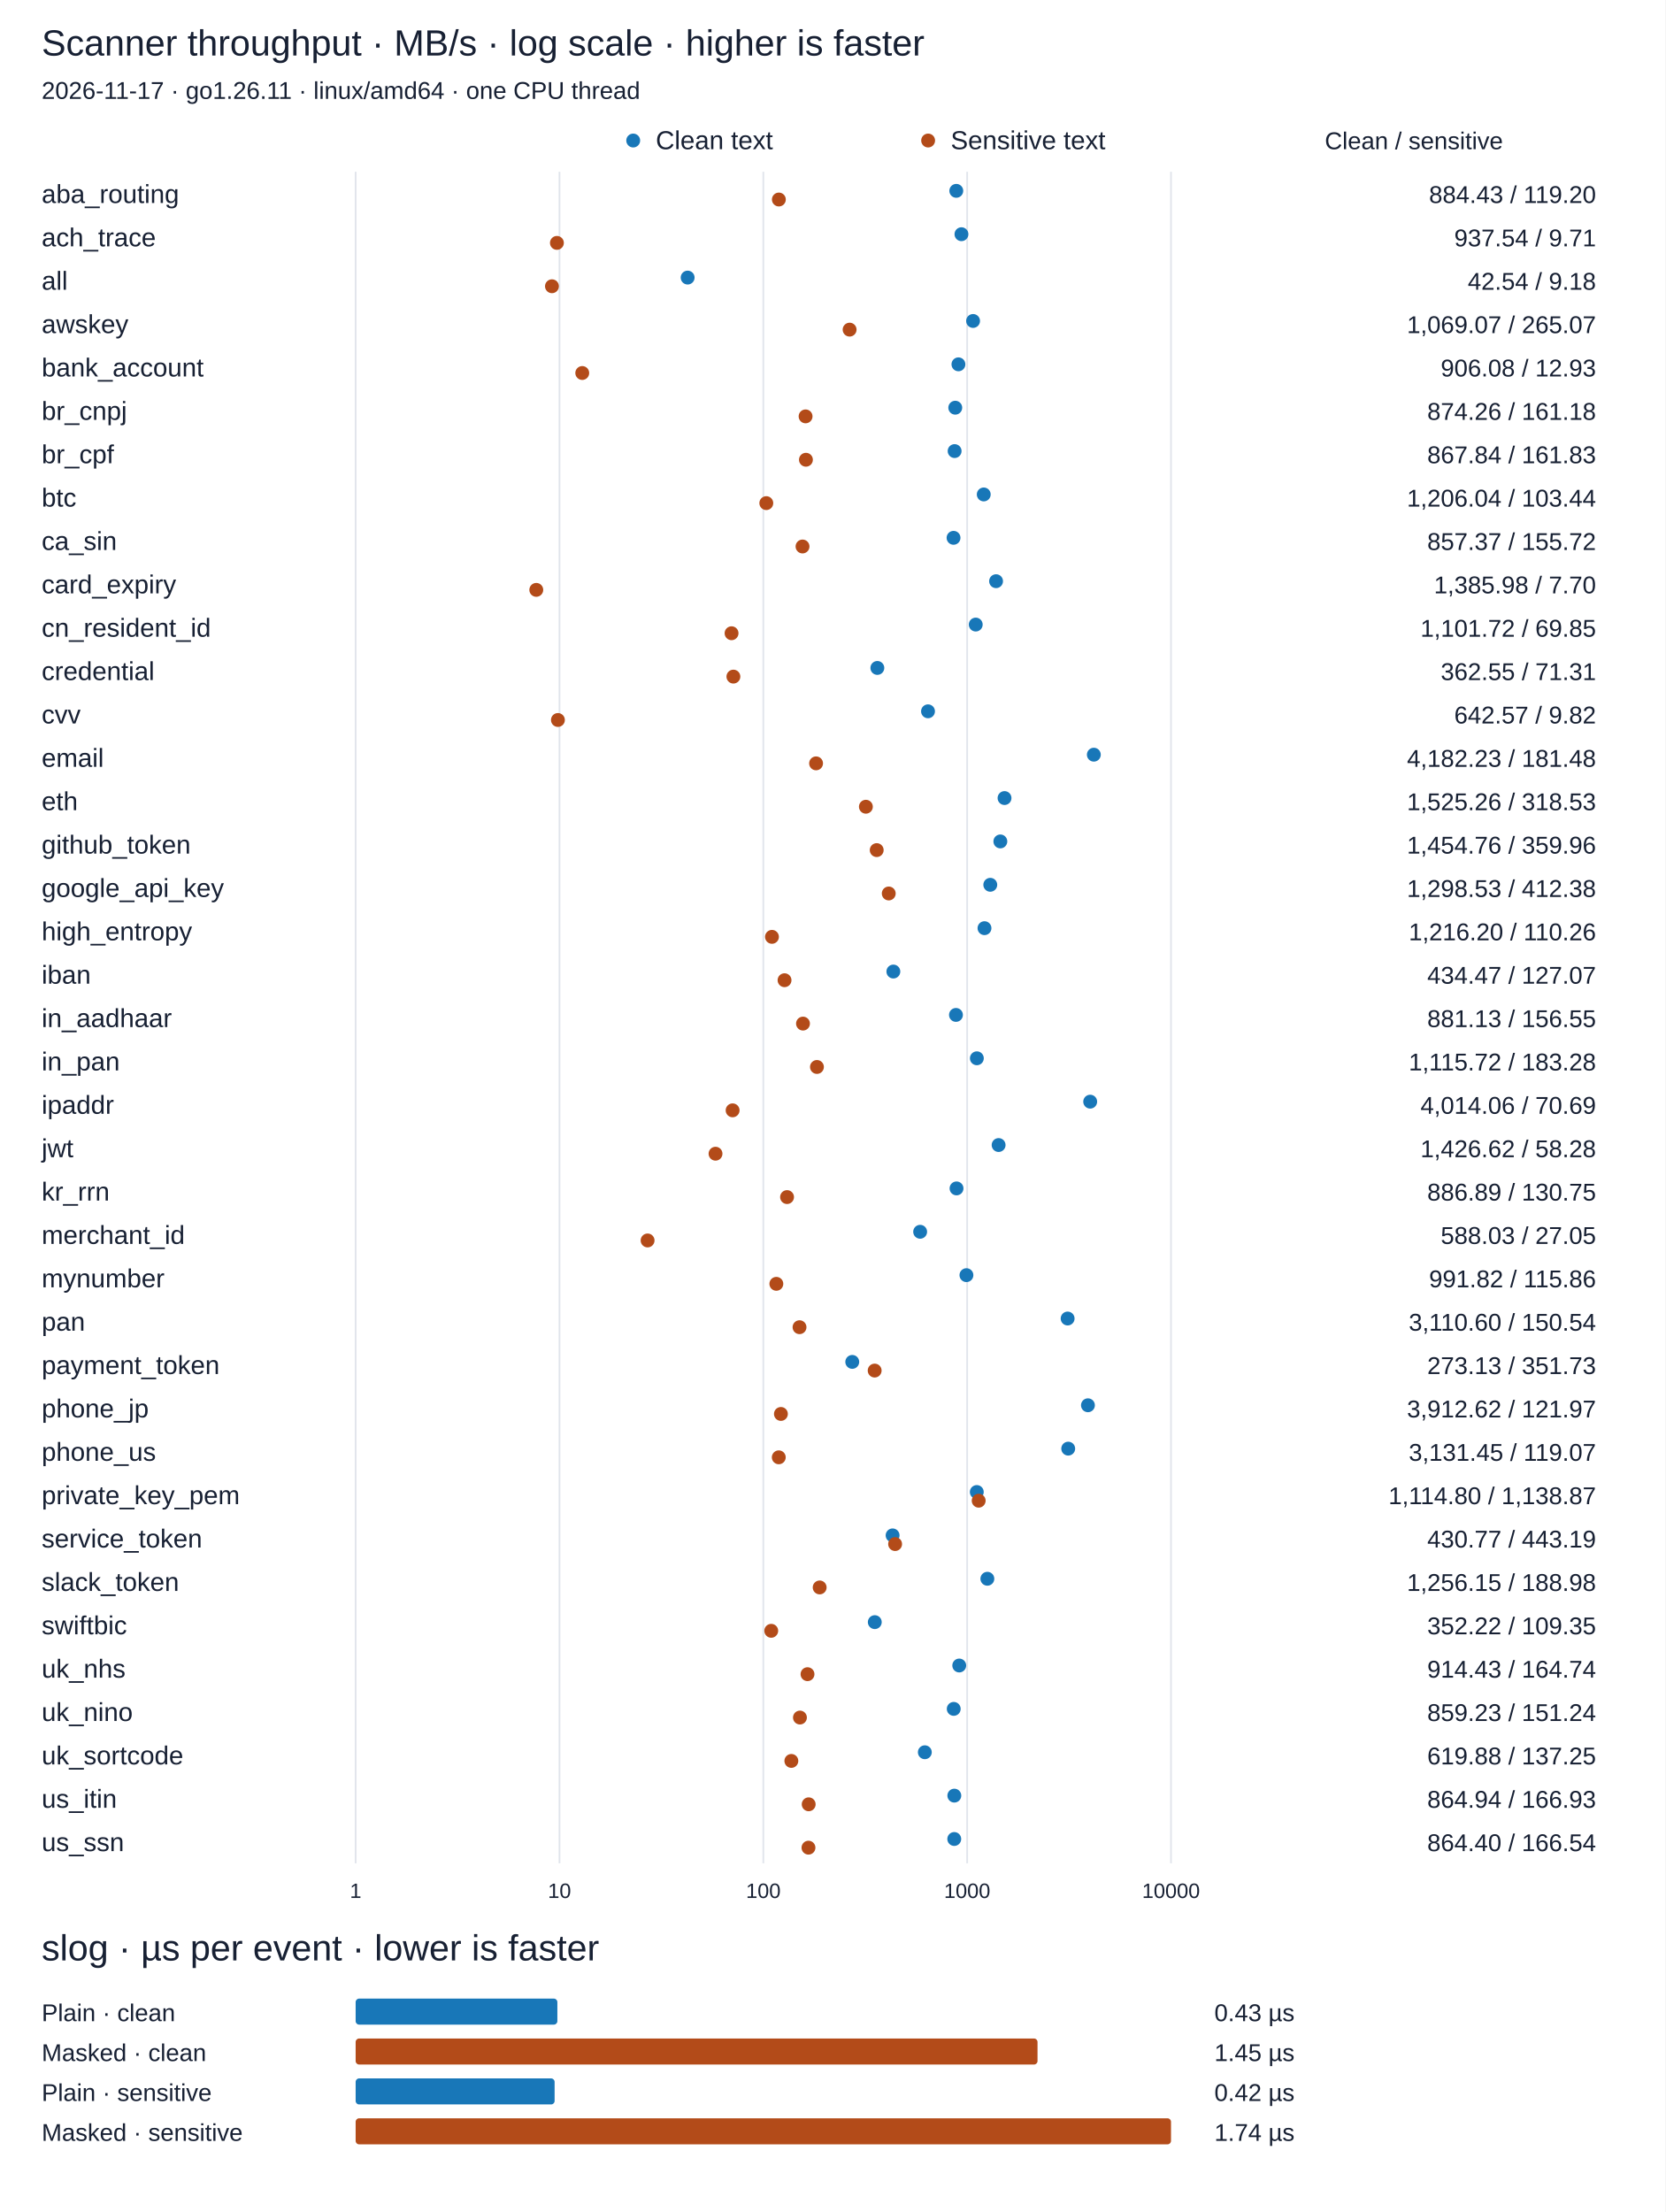
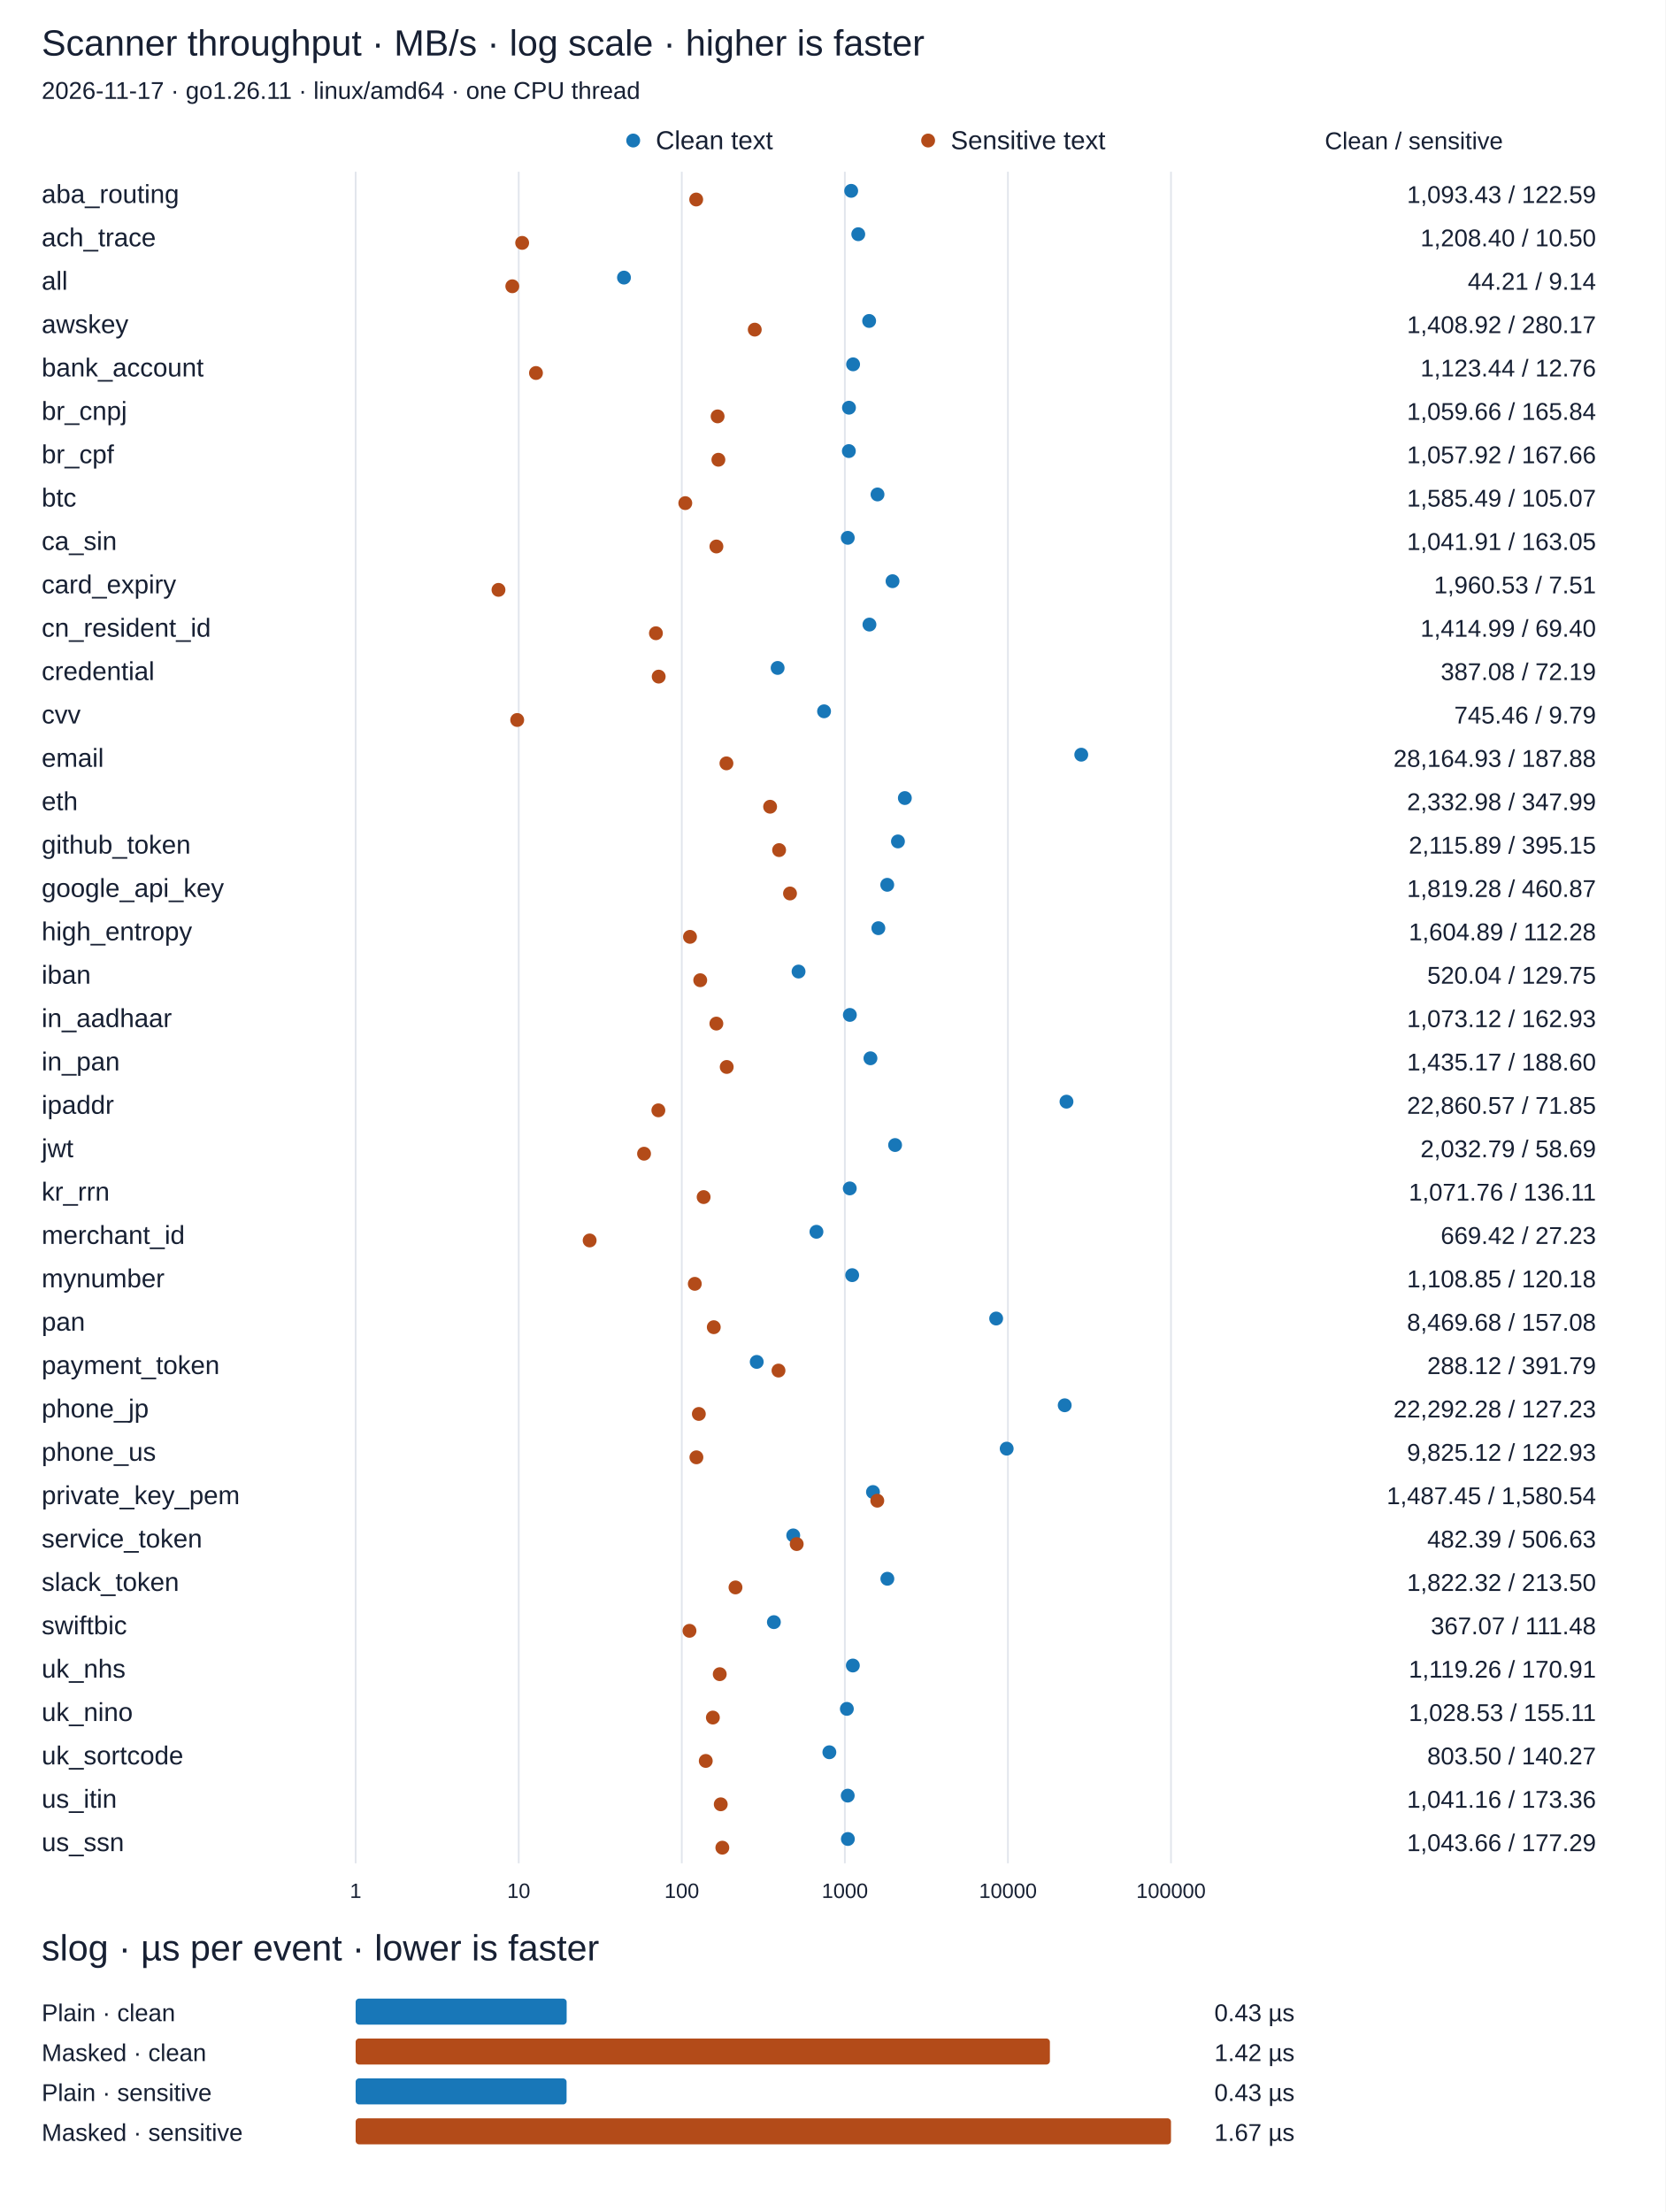
<svg xmlns="http://www.w3.org/2000/svg" width="960" height="1275" viewBox="0 0 960 1275" role="img">
  <rect width="100%" height="100%" fill="white" />
  <g font-family="Arial, sans-serif" font-size="15" fill="#172033">
    <text x="24" y="32" font-size="21" fill="#172033" text-anchor="start">Scanner throughput · MB/s · log scale · higher is faster</text>
    <text x="24" y="57" font-size="14" fill="#172033" text-anchor="start">2026-11-17 · go1.26.11 · linux/amd64 · one CPU thread</text>
    <circle cx="365.00" cy="81" r="4" fill="#1877b8" />
    <text x="378" y="86" font-size="15" fill="#172033" text-anchor="start">Clean text</text>
    <circle cx="535.00" cy="81" r="4" fill="#b34b19" />
    <text x="548" y="86" font-size="15" fill="#172033" text-anchor="start">Sensitive text</text>
    <text x="815" y="86" font-size="14" fill="#172033" text-anchor="middle">Clean / sensitive</text>
    <path d="M205.0,99 L205.0,1074" stroke="#e1e5ec" />
    <text x="205.0" y="1094" font-size="12" fill="#172033" text-anchor="middle">1</text>
-     <path d="M322.5,99 L322.5,1074" stroke="#e1e5ec" />
-     <text x="322.5" y="1094" font-size="12" fill="#172033" text-anchor="middle">10</text>
-     <path d="M440.0,99 L440.0,1074" stroke="#e1e5ec" />
-     <text x="440.0" y="1094" font-size="12" fill="#172033" text-anchor="middle">100</text>
-     <path d="M557.5,99 L557.5,1074" stroke="#e1e5ec" />
-     <text x="557.5" y="1094" font-size="12" fill="#172033" text-anchor="middle">1000</text>
+     <path d="M299.0,99 L299.0,1074" stroke="#e1e5ec" />
+     <text x="299.0" y="1094" font-size="12" fill="#172033" text-anchor="middle">10</text>
+     <path d="M393.0,99 L393.0,1074" stroke="#e1e5ec" />
+     <text x="393.0" y="1094" font-size="12" fill="#172033" text-anchor="middle">100</text>
+     <path d="M487.0,99 L487.0,1074" stroke="#e1e5ec" />
+     <text x="487.0" y="1094" font-size="12" fill="#172033" text-anchor="middle">1000</text>
+     <path d="M581.0,99 L581.0,1074" stroke="#e1e5ec" />
+     <text x="581.0" y="1094" font-size="12" fill="#172033" text-anchor="middle">10000</text>
    <path d="M675.0,99 L675.0,1074" stroke="#e1e5ec" />
-     <text x="675.0" y="1094" font-size="12" fill="#172033" text-anchor="middle">10000</text>
+     <text x="675.0" y="1094" font-size="12" fill="#172033" text-anchor="middle">100000</text>
    <text x="24" y="117" font-size="15" fill="#172033" text-anchor="start">aba_routing</text>
-     <circle cx="551.23" cy="110" r="4" fill="#1877b8" />
-     <circle cx="448.96" cy="115" r="4" fill="#b34b19" />
-     <text x="920" y="117" font-size="14" fill="#172033" text-anchor="end">884.43 / 119.20</text>
+     <circle cx="490.65" cy="110" r="4" fill="#1877b8" />
+     <circle cx="401.31" cy="115" r="4" fill="#b34b19" />
+     <text x="920" y="117" font-size="14" fill="#172033" text-anchor="end">1,093.43 / 122.59</text>
    <text x="24" y="142" font-size="15" fill="#172033" text-anchor="start">ach_trace</text>
-     <circle cx="554.21" cy="135" r="4" fill="#1877b8" />
-     <circle cx="321.02" cy="140" r="4" fill="#b34b19" />
-     <text x="920" y="142" font-size="14" fill="#172033" text-anchor="end">937.54 / 9.71</text>
+     <circle cx="494.73" cy="135" r="4" fill="#1877b8" />
+     <circle cx="300.99" cy="140" r="4" fill="#b34b19" />
+     <text x="920" y="142" font-size="14" fill="#172033" text-anchor="end">1,208.40 / 10.50</text>
    <text x="24" y="167" font-size="15" fill="#172033" text-anchor="start">all</text>
-     <circle cx="396.38" cy="160" r="4" fill="#1877b8" />
-     <circle cx="318.16" cy="165" r="4" fill="#b34b19" />
-     <text x="920" y="167" font-size="14" fill="#172033" text-anchor="end">42.54 / 9.18</text>
+     <circle cx="359.68" cy="160" r="4" fill="#1877b8" />
+     <circle cx="295.31" cy="165" r="4" fill="#b34b19" />
+     <text x="920" y="167" font-size="14" fill="#172033" text-anchor="end">44.21 / 9.14</text>
    <text x="24" y="192" font-size="15" fill="#172033" text-anchor="start">awskey</text>
-     <circle cx="560.91" cy="185" r="4" fill="#1877b8" />
-     <circle cx="489.74" cy="190" r="4" fill="#b34b19" />
-     <text x="920" y="192" font-size="14" fill="#172033" text-anchor="end">1,069.07 / 265.07</text>
+     <circle cx="501.00" cy="185" r="4" fill="#1877b8" />
+     <circle cx="435.06" cy="190" r="4" fill="#b34b19" />
+     <text x="920" y="192" font-size="14" fill="#172033" text-anchor="end">1,408.92 / 280.17</text>
    <text x="24" y="217" font-size="15" fill="#172033" text-anchor="start">bank_account</text>
-     <circle cx="552.47" cy="210" r="4" fill="#1877b8" />
-     <circle cx="335.63" cy="215" r="4" fill="#b34b19" />
-     <text x="920" y="217" font-size="14" fill="#172033" text-anchor="end">906.08 / 12.93</text>
+     <circle cx="491.75" cy="210" r="4" fill="#1877b8" />
+     <circle cx="308.95" cy="215" r="4" fill="#b34b19" />
+     <text x="920" y="217" font-size="14" fill="#172033" text-anchor="end">1,123.44 / 12.76</text>
    <text x="24" y="242" font-size="15" fill="#172033" text-anchor="start">br_cnpj</text>
-     <circle cx="550.64" cy="235" r="4" fill="#1877b8" />
-     <circle cx="464.36" cy="240" r="4" fill="#b34b19" />
-     <text x="920" y="242" font-size="14" fill="#172033" text-anchor="end">874.26 / 161.18</text>
+     <circle cx="489.37" cy="235" r="4" fill="#1877b8" />
+     <circle cx="413.65" cy="240" r="4" fill="#b34b19" />
+     <text x="920" y="242" font-size="14" fill="#172033" text-anchor="end">1,059.66 / 165.84</text>
    <text x="24" y="267" font-size="15" fill="#172033" text-anchor="start">br_cpf</text>
-     <circle cx="550.27" cy="260" r="4" fill="#1877b8" />
-     <circle cx="464.56" cy="265" r="4" fill="#b34b19" />
-     <text x="920" y="267" font-size="14" fill="#172033" text-anchor="end">867.84 / 161.83</text>
+     <circle cx="489.30" cy="260" r="4" fill="#1877b8" />
+     <circle cx="414.10" cy="265" r="4" fill="#b34b19" />
+     <text x="920" y="267" font-size="14" fill="#172033" text-anchor="end">1,057.92 / 167.66</text>
    <text x="24" y="292" font-size="15" fill="#172033" text-anchor="start">btc</text>
-     <circle cx="567.06" cy="285" r="4" fill="#1877b8" />
-     <circle cx="441.72" cy="290" r="4" fill="#b34b19" />
-     <text x="920" y="292" font-size="14" fill="#172033" text-anchor="end">1,206.04 / 103.44</text>
+     <circle cx="505.82" cy="285" r="4" fill="#1877b8" />
+     <circle cx="395.02" cy="290" r="4" fill="#b34b19" />
+     <text x="920" y="292" font-size="14" fill="#172033" text-anchor="end">1,585.49 / 105.07</text>
    <text x="24" y="317" font-size="15" fill="#172033" text-anchor="start">ca_sin</text>
-     <circle cx="549.65" cy="310" r="4" fill="#1877b8" />
-     <circle cx="462.60" cy="315" r="4" fill="#b34b19" />
-     <text x="920" y="317" font-size="14" fill="#172033" text-anchor="end">857.37 / 155.72</text>
+     <circle cx="488.68" cy="310" r="4" fill="#1877b8" />
+     <circle cx="412.96" cy="315" r="4" fill="#b34b19" />
+     <text x="920" y="317" font-size="14" fill="#172033" text-anchor="end">1,041.91 / 163.05</text>
    <text x="24" y="342" font-size="15" fill="#172033" text-anchor="start">card_expiry</text>
-     <circle cx="574.16" cy="335" r="4" fill="#1877b8" />
-     <circle cx="309.13" cy="340" r="4" fill="#b34b19" />
-     <text x="920" y="342" font-size="14" fill="#172033" text-anchor="end">1,385.98 / 7.70</text>
+     <circle cx="514.48" cy="335" r="4" fill="#1877b8" />
+     <circle cx="287.34" cy="340" r="4" fill="#b34b19" />
+     <text x="920" y="342" font-size="14" fill="#172033" text-anchor="end">1,960.53 / 7.51</text>
    <text x="24" y="367" font-size="15" fill="#172033" text-anchor="start">cn_resident_id</text>
-     <circle cx="562.44" cy="360" r="4" fill="#1877b8" />
-     <circle cx="421.69" cy="365" r="4" fill="#b34b19" />
-     <text x="920" y="367" font-size="14" fill="#172033" text-anchor="end">1,101.72 / 69.85</text>
+     <circle cx="501.17" cy="360" r="4" fill="#1877b8" />
+     <circle cx="378.09" cy="365" r="4" fill="#b34b19" />
+     <text x="920" y="367" font-size="14" fill="#172033" text-anchor="end">1,414.99 / 69.40</text>
    <text x="24" y="392" font-size="15" fill="#172033" text-anchor="start">credential</text>
-     <circle cx="505.73" cy="385" r="4" fill="#1877b8" />
-     <circle cx="422.75" cy="390" r="4" fill="#b34b19" />
-     <text x="920" y="392" font-size="14" fill="#172033" text-anchor="end">362.55 / 71.31</text>
+     <circle cx="448.25" cy="385" r="4" fill="#1877b8" />
+     <circle cx="379.69" cy="390" r="4" fill="#b34b19" />
+     <text x="920" y="392" font-size="14" fill="#172033" text-anchor="end">387.08 / 72.19</text>
    <text x="24" y="417" font-size="15" fill="#172033" text-anchor="start">cvv</text>
-     <circle cx="534.93" cy="410" r="4" fill="#1877b8" />
-     <circle cx="321.60" cy="415" r="4" fill="#b34b19" />
-     <text x="920" y="417" font-size="14" fill="#172033" text-anchor="end">642.57 / 9.82</text>
+     <circle cx="475.01" cy="410" r="4" fill="#1877b8" />
+     <circle cx="298.13" cy="415" r="4" fill="#b34b19" />
+     <text x="920" y="417" font-size="14" fill="#172033" text-anchor="end">745.46 / 9.79</text>
    <text x="24" y="442" font-size="15" fill="#172033" text-anchor="start">email</text>
-     <circle cx="630.52" cy="435" r="4" fill="#1877b8" />
-     <circle cx="470.41" cy="440" r="4" fill="#b34b19" />
-     <text x="920" y="442" font-size="14" fill="#172033" text-anchor="end">4,182.23 / 181.48</text>
+     <circle cx="623.27" cy="435" r="4" fill="#1877b8" />
+     <circle cx="418.74" cy="440" r="4" fill="#b34b19" />
+     <text x="920" y="442" font-size="14" fill="#172033" text-anchor="end">28,164.93 / 187.88</text>
    <text x="24" y="467" font-size="15" fill="#172033" text-anchor="start">eth</text>
-     <circle cx="579.04" cy="460" r="4" fill="#1877b8" />
-     <circle cx="499.12" cy="465" r="4" fill="#b34b19" />
-     <text x="920" y="467" font-size="14" fill="#172033" text-anchor="end">1,525.26 / 318.53</text>
+     <circle cx="521.58" cy="460" r="4" fill="#1877b8" />
+     <circle cx="443.91" cy="465" r="4" fill="#b34b19" />
+     <text x="920" y="467" font-size="14" fill="#172033" text-anchor="end">2,332.98 / 347.99</text>
    <text x="24" y="492" font-size="15" fill="#172033" text-anchor="start">github_token</text>
-     <circle cx="576.63" cy="485" r="4" fill="#1877b8" />
-     <circle cx="505.36" cy="490" r="4" fill="#b34b19" />
-     <text x="920" y="492" font-size="14" fill="#172033" text-anchor="end">1,454.76 / 359.96</text>
+     <circle cx="517.60" cy="485" r="4" fill="#1877b8" />
+     <circle cx="449.10" cy="490" r="4" fill="#b34b19" />
+     <text x="920" y="492" font-size="14" fill="#172033" text-anchor="end">2,115.89 / 395.15</text>
    <text x="24" y="517" font-size="15" fill="#172033" text-anchor="start">google_api_key</text>
-     <circle cx="570.83" cy="510" r="4" fill="#1877b8" />
-     <circle cx="512.30" cy="515" r="4" fill="#b34b19" />
-     <text x="920" y="517" font-size="14" fill="#172033" text-anchor="end">1,298.53 / 412.38</text>
+     <circle cx="511.43" cy="510" r="4" fill="#1877b8" />
+     <circle cx="455.38" cy="515" r="4" fill="#b34b19" />
+     <text x="920" y="517" font-size="14" fill="#172033" text-anchor="end">1,819.28 / 460.87</text>
    <text x="24" y="542" font-size="15" fill="#172033" text-anchor="start">high_entropy</text>
-     <circle cx="567.49" cy="535" r="4" fill="#1877b8" />
-     <circle cx="444.98" cy="540" r="4" fill="#b34b19" />
-     <text x="920" y="542" font-size="14" fill="#172033" text-anchor="end">1,216.20 / 110.26</text>
+     <circle cx="506.31" cy="535" r="4" fill="#1877b8" />
+     <circle cx="397.73" cy="540" r="4" fill="#b34b19" />
+     <text x="920" y="542" font-size="14" fill="#172033" text-anchor="end">1,604.89 / 112.28</text>
    <text x="24" y="567" font-size="15" fill="#172033" text-anchor="start">iban</text>
-     <circle cx="514.96" cy="560" r="4" fill="#1877b8" />
-     <circle cx="452.23" cy="565" r="4" fill="#b34b19" />
-     <text x="920" y="567" font-size="14" fill="#172033" text-anchor="end">434.47 / 127.07</text>
+     <circle cx="460.31" cy="560" r="4" fill="#1877b8" />
+     <circle cx="403.63" cy="565" r="4" fill="#b34b19" />
+     <text x="920" y="567" font-size="14" fill="#172033" text-anchor="end">520.04 / 129.75</text>
    <text x="24" y="592" font-size="15" fill="#172033" text-anchor="start">in_aadhaar</text>
-     <circle cx="551.04" cy="585" r="4" fill="#1877b8" />
-     <circle cx="462.87" cy="590" r="4" fill="#b34b19" />
-     <text x="920" y="592" font-size="14" fill="#172033" text-anchor="end">881.13 / 156.55</text>
+     <circle cx="489.88" cy="585" r="4" fill="#1877b8" />
+     <circle cx="412.93" cy="590" r="4" fill="#b34b19" />
+     <text x="920" y="592" font-size="14" fill="#172033" text-anchor="end">1,073.12 / 162.93</text>
    <text x="24" y="617" font-size="15" fill="#172033" text-anchor="start">in_pan</text>
-     <circle cx="563.09" cy="610" r="4" fill="#1877b8" />
-     <circle cx="470.91" cy="615" r="4" fill="#b34b19" />
-     <text x="920" y="617" font-size="14" fill="#172033" text-anchor="end">1,115.72 / 183.28</text>
+     <circle cx="501.75" cy="610" r="4" fill="#1877b8" />
+     <circle cx="418.90" cy="615" r="4" fill="#b34b19" />
+     <text x="920" y="617" font-size="14" fill="#172033" text-anchor="end">1,435.17 / 188.60</text>
    <text x="24" y="642" font-size="15" fill="#172033" text-anchor="start">ipaddr</text>
-     <circle cx="628.42" cy="635" r="4" fill="#1877b8" />
-     <circle cx="422.30" cy="640" r="4" fill="#b34b19" />
-     <text x="920" y="642" font-size="14" fill="#172033" text-anchor="end">4,014.06 / 70.69</text>
+     <circle cx="614.75" cy="635" r="4" fill="#1877b8" />
+     <circle cx="379.50" cy="640" r="4" fill="#b34b19" />
+     <text x="920" y="642" font-size="14" fill="#172033" text-anchor="end">22,860.57 / 71.85</text>
    <text x="24" y="667" font-size="15" fill="#172033" text-anchor="start">jwt</text>
-     <circle cx="575.63" cy="660" r="4" fill="#1877b8" />
-     <circle cx="412.45" cy="665" r="4" fill="#b34b19" />
-     <text x="920" y="667" font-size="14" fill="#172033" text-anchor="end">1,426.62 / 58.28</text>
+     <circle cx="515.96" cy="660" r="4" fill="#1877b8" />
+     <circle cx="371.25" cy="665" r="4" fill="#b34b19" />
+     <text x="920" y="667" font-size="14" fill="#172033" text-anchor="end">2,032.79 / 58.69</text>
    <text x="24" y="692" font-size="15" fill="#172033" text-anchor="start">kr_rrn</text>
-     <circle cx="551.37" cy="685" r="4" fill="#1877b8" />
-     <circle cx="453.68" cy="690" r="4" fill="#b34b19" />
-     <text x="920" y="692" font-size="14" fill="#172033" text-anchor="end">886.89 / 130.75</text>
+     <circle cx="489.83" cy="685" r="4" fill="#1877b8" />
+     <circle cx="405.59" cy="690" r="4" fill="#b34b19" />
+     <text x="920" y="692" font-size="14" fill="#172033" text-anchor="end">1,071.76 / 136.11</text>
    <text x="24" y="717" font-size="15" fill="#172033" text-anchor="start">merchant_id</text>
-     <circle cx="530.40" cy="710" r="4" fill="#1877b8" />
-     <circle cx="373.29" cy="715" r="4" fill="#b34b19" />
-     <text x="920" y="717" font-size="14" fill="#172033" text-anchor="end">588.03 / 27.05</text>
+     <circle cx="470.62" cy="710" r="4" fill="#1877b8" />
+     <circle cx="339.89" cy="715" r="4" fill="#b34b19" />
+     <text x="920" y="717" font-size="14" fill="#172033" text-anchor="end">669.42 / 27.23</text>
    <text x="24" y="742" font-size="15" fill="#172033" text-anchor="start">mynumber</text>
-     <circle cx="557.08" cy="735" r="4" fill="#1877b8" />
-     <circle cx="447.51" cy="740" r="4" fill="#b34b19" />
-     <text x="920" y="742" font-size="14" fill="#172033" text-anchor="end">991.82 / 115.86</text>
+     <circle cx="491.22" cy="735" r="4" fill="#1877b8" />
+     <circle cx="400.50" cy="740" r="4" fill="#b34b19" />
+     <text x="920" y="742" font-size="14" fill="#172033" text-anchor="end">1,108.85 / 120.18</text>
    <text x="24" y="767" font-size="15" fill="#172033" text-anchor="start">pan</text>
-     <circle cx="615.41" cy="760" r="4" fill="#1877b8" />
-     <circle cx="460.87" cy="765" r="4" fill="#b34b19" />
-     <text x="920" y="767" font-size="14" fill="#172033" text-anchor="end">3,110.60 / 150.54</text>
+     <circle cx="574.22" cy="760" r="4" fill="#1877b8" />
+     <circle cx="411.44" cy="765" r="4" fill="#b34b19" />
+     <text x="920" y="767" font-size="14" fill="#172033" text-anchor="end">8,469.68 / 157.08</text>
    <text x="24" y="792" font-size="15" fill="#172033" text-anchor="start">payment_token</text>
-     <circle cx="491.27" cy="785" r="4" fill="#1877b8" />
-     <circle cx="504.18" cy="790" r="4" fill="#b34b19" />
-     <text x="920" y="792" font-size="14" fill="#172033" text-anchor="end">273.13 / 351.73</text>
+     <circle cx="436.20" cy="785" r="4" fill="#1877b8" />
+     <circle cx="448.75" cy="790" r="4" fill="#b34b19" />
+     <text x="920" y="792" font-size="14" fill="#172033" text-anchor="end">288.12 / 391.79</text>
    <text x="24" y="817" font-size="15" fill="#172033" text-anchor="start">phone_jp</text>
-     <circle cx="627.12" cy="810" r="4" fill="#1877b8" />
-     <circle cx="450.14" cy="815" r="4" fill="#b34b19" />
-     <text x="920" y="817" font-size="14" fill="#172033" text-anchor="end">3,912.62 / 121.97</text>
+     <circle cx="613.73" cy="810" r="4" fill="#1877b8" />
+     <circle cx="402.83" cy="815" r="4" fill="#b34b19" />
+     <text x="920" y="817" font-size="14" fill="#172033" text-anchor="end">22,292.28 / 127.23</text>
    <text x="24" y="842" font-size="15" fill="#172033" text-anchor="start">phone_us</text>
-     <circle cx="615.75" cy="835" r="4" fill="#1877b8" />
-     <circle cx="448.91" cy="840" r="4" fill="#b34b19" />
-     <text x="920" y="842" font-size="14" fill="#172033" text-anchor="end">3,131.45 / 119.07</text>
+     <circle cx="580.28" cy="835" r="4" fill="#1877b8" />
+     <circle cx="401.43" cy="840" r="4" fill="#b34b19" />
+     <text x="920" y="842" font-size="14" fill="#172033" text-anchor="end">9,825.12 / 122.93</text>
    <text x="24" y="867" font-size="15" fill="#172033" text-anchor="start">private_key_pem</text>
-     <circle cx="563.05" cy="860" r="4" fill="#1877b8" />
-     <circle cx="564.14" cy="865" r="4" fill="#b34b19" />
-     <text x="920" y="867" font-size="14" fill="#172033" text-anchor="end">1,114.80 / 1,138.87</text>
+     <circle cx="503.21" cy="860" r="4" fill="#1877b8" />
+     <circle cx="505.69" cy="865" r="4" fill="#b34b19" />
+     <text x="920" y="867" font-size="14" fill="#172033" text-anchor="end">1,487.45 / 1,580.54</text>
    <text x="24" y="892" font-size="15" fill="#172033" text-anchor="start">service_token</text>
-     <circle cx="514.52" cy="885" r="4" fill="#1877b8" />
-     <circle cx="515.97" cy="890" r="4" fill="#b34b19" />
-     <text x="920" y="892" font-size="14" fill="#172033" text-anchor="end">430.77 / 443.19</text>
+     <circle cx="457.24" cy="885" r="4" fill="#1877b8" />
+     <circle cx="459.24" cy="890" r="4" fill="#b34b19" />
+     <text x="920" y="892" font-size="14" fill="#172033" text-anchor="end">482.39 / 506.63</text>
    <text x="24" y="917" font-size="15" fill="#172033" text-anchor="start">slack_token</text>
-     <circle cx="569.14" cy="910" r="4" fill="#1877b8" />
-     <circle cx="472.48" cy="915" r="4" fill="#b34b19" />
-     <text x="920" y="917" font-size="14" fill="#172033" text-anchor="end">1,256.15 / 188.98</text>
+     <circle cx="511.50" cy="910" r="4" fill="#1877b8" />
+     <circle cx="423.96" cy="915" r="4" fill="#b34b19" />
+     <text x="920" y="917" font-size="14" fill="#172033" text-anchor="end">1,822.32 / 213.50</text>
    <text x="24" y="942" font-size="15" fill="#172033" text-anchor="start">swiftbic</text>
-     <circle cx="504.25" cy="935" r="4" fill="#1877b8" />
-     <circle cx="444.56" cy="940" r="4" fill="#b34b19" />
-     <text x="920" y="942" font-size="14" fill="#172033" text-anchor="end">352.22 / 109.35</text>
+     <circle cx="446.09" cy="935" r="4" fill="#1877b8" />
+     <circle cx="397.44" cy="940" r="4" fill="#b34b19" />
+     <text x="920" y="942" font-size="14" fill="#172033" text-anchor="end">367.07 / 111.48</text>
    <text x="24" y="967" font-size="15" fill="#172033" text-anchor="start">uk_nhs</text>
-     <circle cx="552.94" cy="960" r="4" fill="#1877b8" />
-     <circle cx="465.47" cy="965" r="4" fill="#b34b19" />
-     <text x="920" y="967" font-size="14" fill="#172033" text-anchor="end">914.43 / 164.74</text>
+     <circle cx="491.60" cy="960" r="4" fill="#1877b8" />
+     <circle cx="414.88" cy="965" r="4" fill="#b34b19" />
+     <text x="920" y="967" font-size="14" fill="#172033" text-anchor="end">1,119.26 / 170.91</text>
    <text x="24" y="992" font-size="15" fill="#172033" text-anchor="start">uk_nino</text>
-     <circle cx="549.76" cy="985" r="4" fill="#1877b8" />
-     <circle cx="461.11" cy="990" r="4" fill="#b34b19" />
-     <text x="920" y="992" font-size="14" fill="#172033" text-anchor="end">859.23 / 151.24</text>
+     <circle cx="488.15" cy="985" r="4" fill="#1877b8" />
+     <circle cx="410.92" cy="990" r="4" fill="#b34b19" />
+     <text x="920" y="992" font-size="14" fill="#172033" text-anchor="end">1,028.53 / 155.11</text>
    <text x="24" y="1017" font-size="15" fill="#172033" text-anchor="start">uk_sortcode</text>
-     <circle cx="533.10" cy="1010" r="4" fill="#1877b8" />
-     <circle cx="456.16" cy="1015" r="4" fill="#b34b19" />
-     <text x="920" y="1017" font-size="14" fill="#172033" text-anchor="end">619.88 / 137.25</text>
+     <circle cx="478.07" cy="1010" r="4" fill="#1877b8" />
+     <circle cx="406.82" cy="1015" r="4" fill="#b34b19" />
+     <text x="920" y="1017" font-size="14" fill="#172033" text-anchor="end">803.50 / 140.27</text>
    <text x="24" y="1042" font-size="15" fill="#172033" text-anchor="start">us_itin</text>
-     <circle cx="550.10" cy="1035" r="4" fill="#1877b8" />
-     <circle cx="466.15" cy="1040" r="4" fill="#b34b19" />
-     <text x="920" y="1042" font-size="14" fill="#172033" text-anchor="end">864.94 / 166.93</text>
+     <circle cx="488.65" cy="1035" r="4" fill="#1877b8" />
+     <circle cx="415.46" cy="1040" r="4" fill="#b34b19" />
+     <text x="920" y="1042" font-size="14" fill="#172033" text-anchor="end">1,041.16 / 173.36</text>
    <text x="24" y="1067" font-size="15" fill="#172033" text-anchor="start">us_ssn</text>
-     <circle cx="550.06" cy="1060" r="4" fill="#1877b8" />
-     <circle cx="466.03" cy="1065" r="4" fill="#b34b19" />
-     <text x="920" y="1067" font-size="14" fill="#172033" text-anchor="end">864.40 / 166.54</text>
+     <circle cx="488.74" cy="1060" r="4" fill="#1877b8" />
+     <circle cx="416.38" cy="1065" r="4" fill="#b34b19" />
+     <text x="920" y="1067" font-size="14" fill="#172033" text-anchor="end">1,043.66 / 177.29</text>
    <text x="24" y="1130" font-size="21" fill="#172033" text-anchor="start">slog · µs per event · lower is faster</text>
    <text x="24" y="1165" font-size="14" fill="#172033" text-anchor="start">Plain · clean</text>
-     <rect x="205" y="1152" width="116.28" height="15" rx="2" fill="#1877b8" />
+     <rect x="205" y="1152" width="121.64" height="15" rx="2" fill="#1877b8" />
    <text x="700" y="1165" font-size="14" fill="#172033" text-anchor="start">0.43 µs</text>
    <text x="24" y="1188" font-size="14" fill="#172033" text-anchor="start">Masked · clean</text>
-     <rect x="205" y="1175" width="393.06" height="15" rx="2" fill="#b34b19" />
-     <text x="700" y="1188" font-size="14" fill="#172033" text-anchor="start">1.45 µs</text>
+     <rect x="205" y="1175" width="400.19" height="15" rx="2" fill="#b34b19" />
+     <text x="700" y="1188" font-size="14" fill="#172033" text-anchor="start">1.42 µs</text>
    <text x="24" y="1211" font-size="14" fill="#172033" text-anchor="start">Plain · sensitive</text>
-     <rect x="205" y="1198" width="114.69" height="15" rx="2" fill="#1877b8" />
-     <text x="700" y="1211" font-size="14" fill="#172033" text-anchor="start">0.42 µs</text>
+     <rect x="205" y="1198" width="121.59" height="15" rx="2" fill="#1877b8" />
+     <text x="700" y="1211" font-size="14" fill="#172033" text-anchor="start">0.43 µs</text>
    <text x="24" y="1234" font-size="14" fill="#172033" text-anchor="start">Masked · sensitive</text>
    <rect x="205" y="1221" width="470.00" height="15" rx="2" fill="#b34b19" />
-     <text x="700" y="1234" font-size="14" fill="#172033" text-anchor="start">1.74 µs</text>
+     <text x="700" y="1234" font-size="14" fill="#172033" text-anchor="start">1.67 µs</text>
  </g>
</svg>
